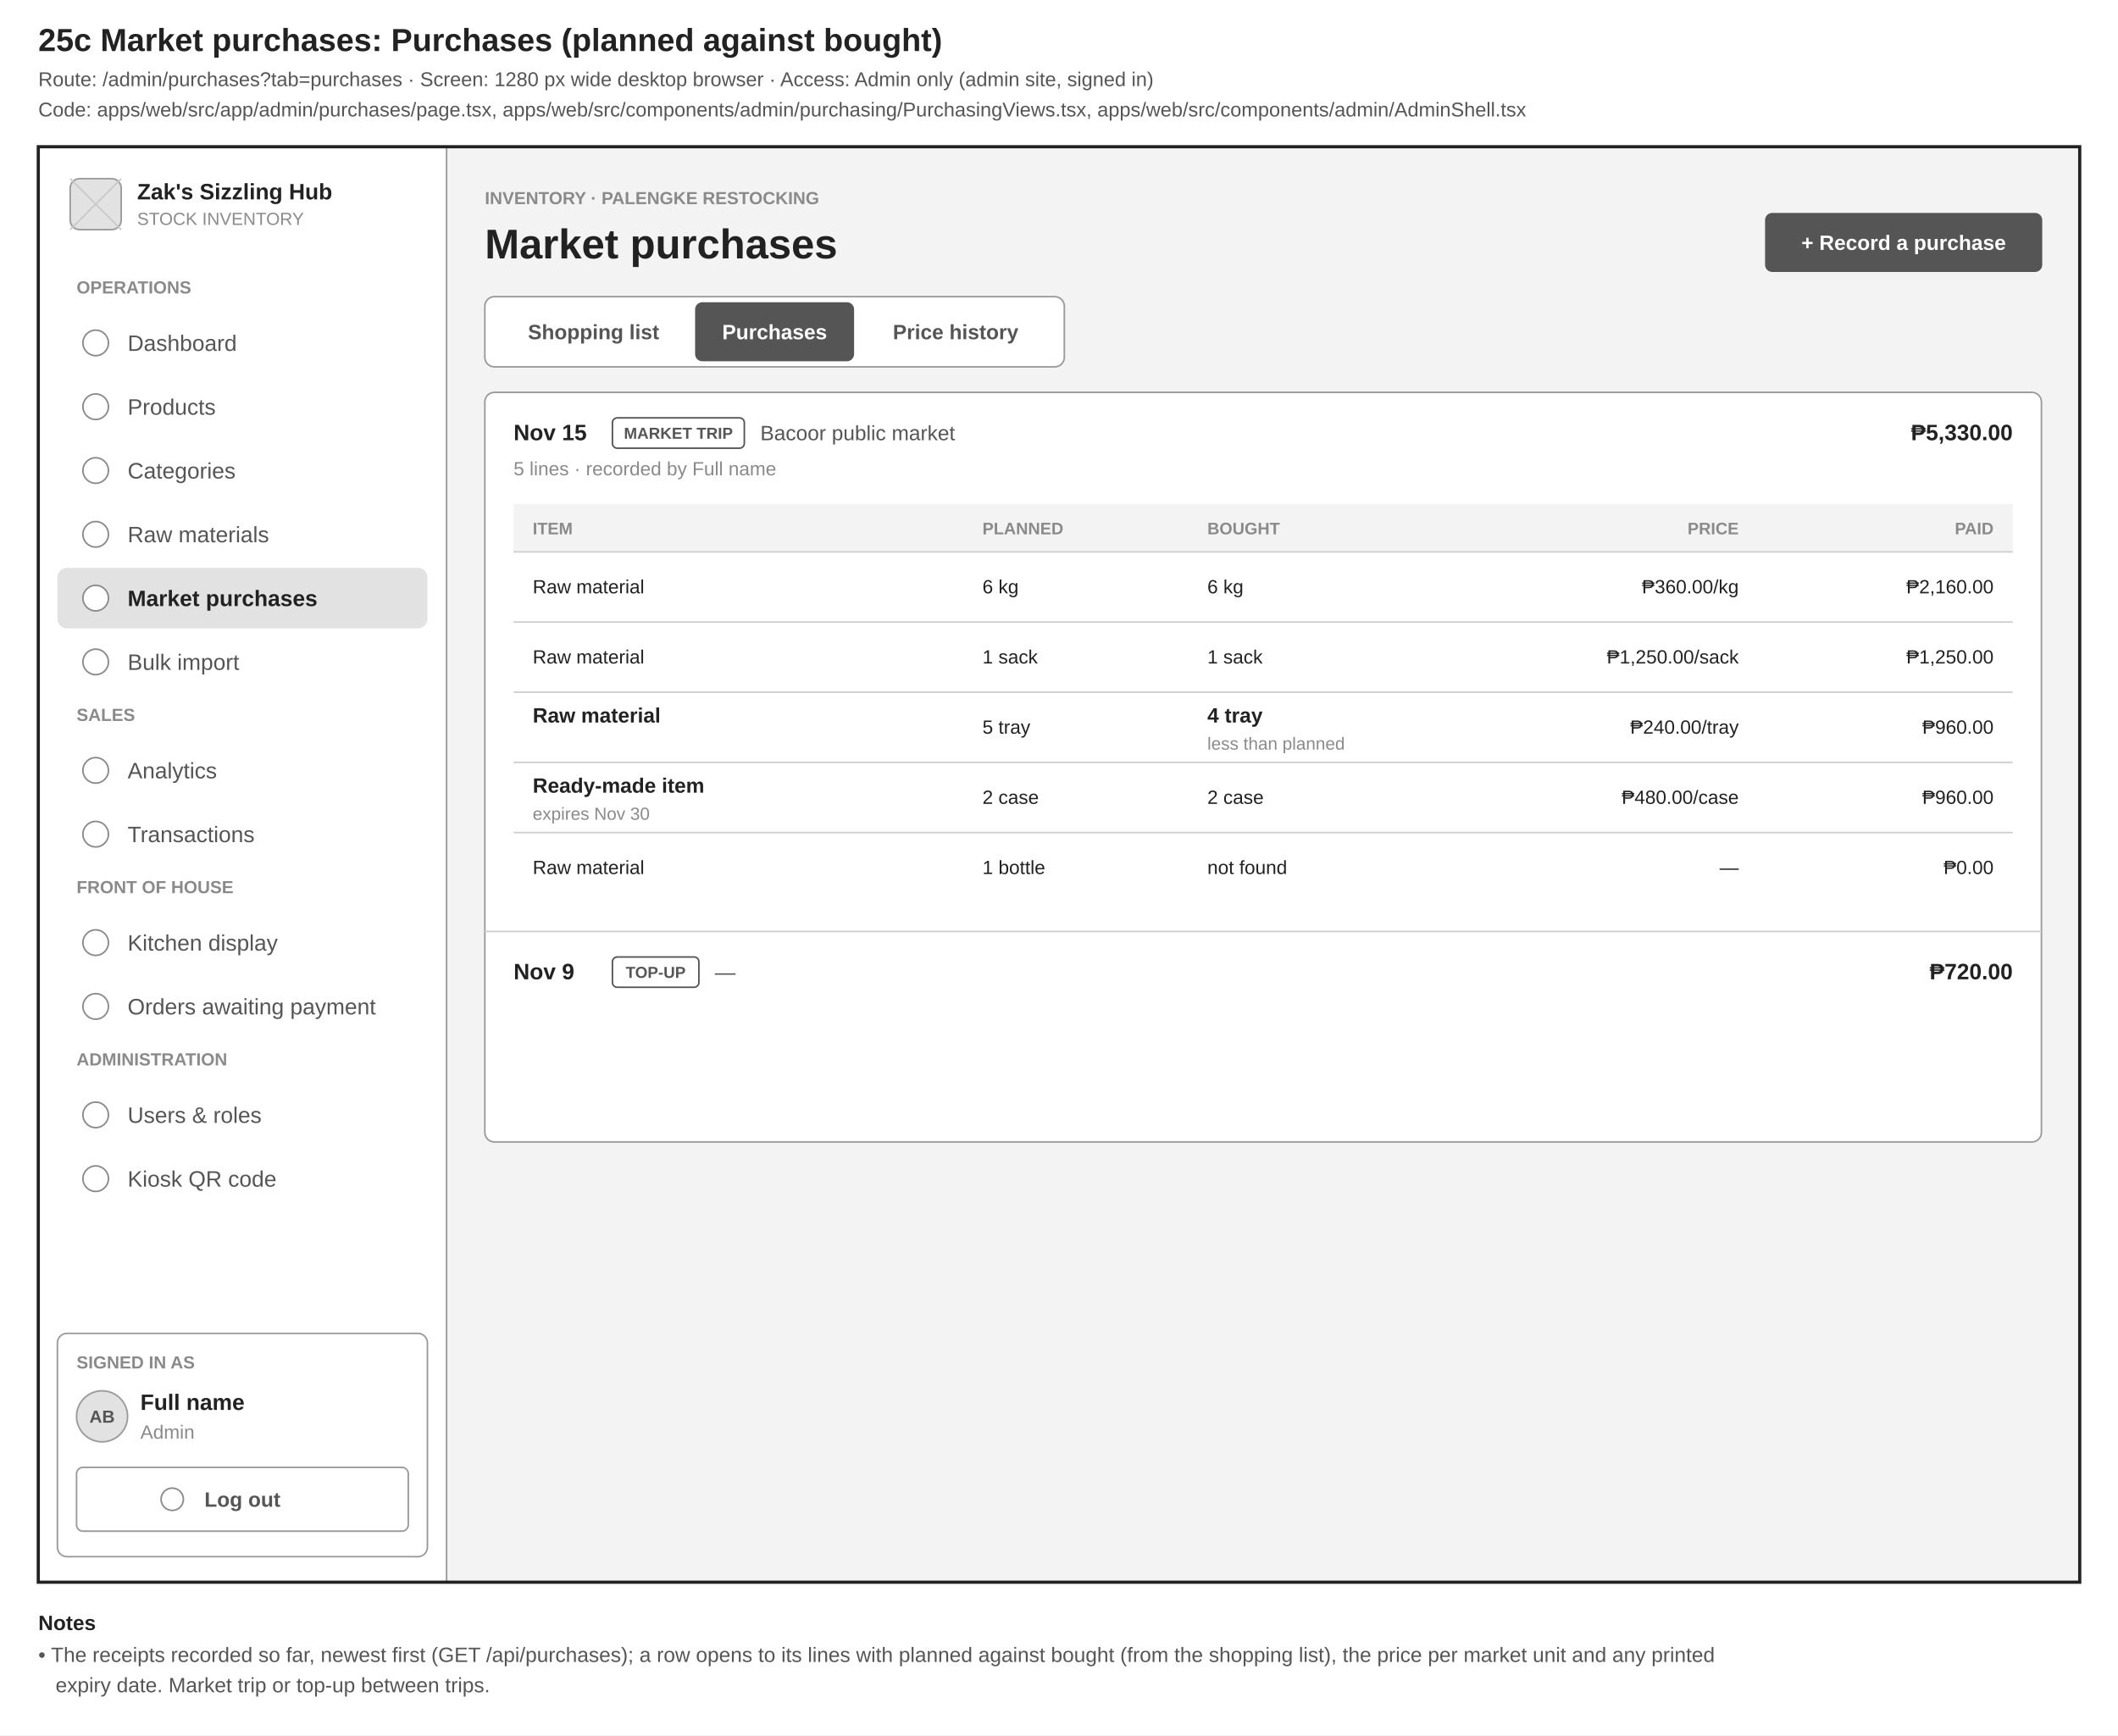
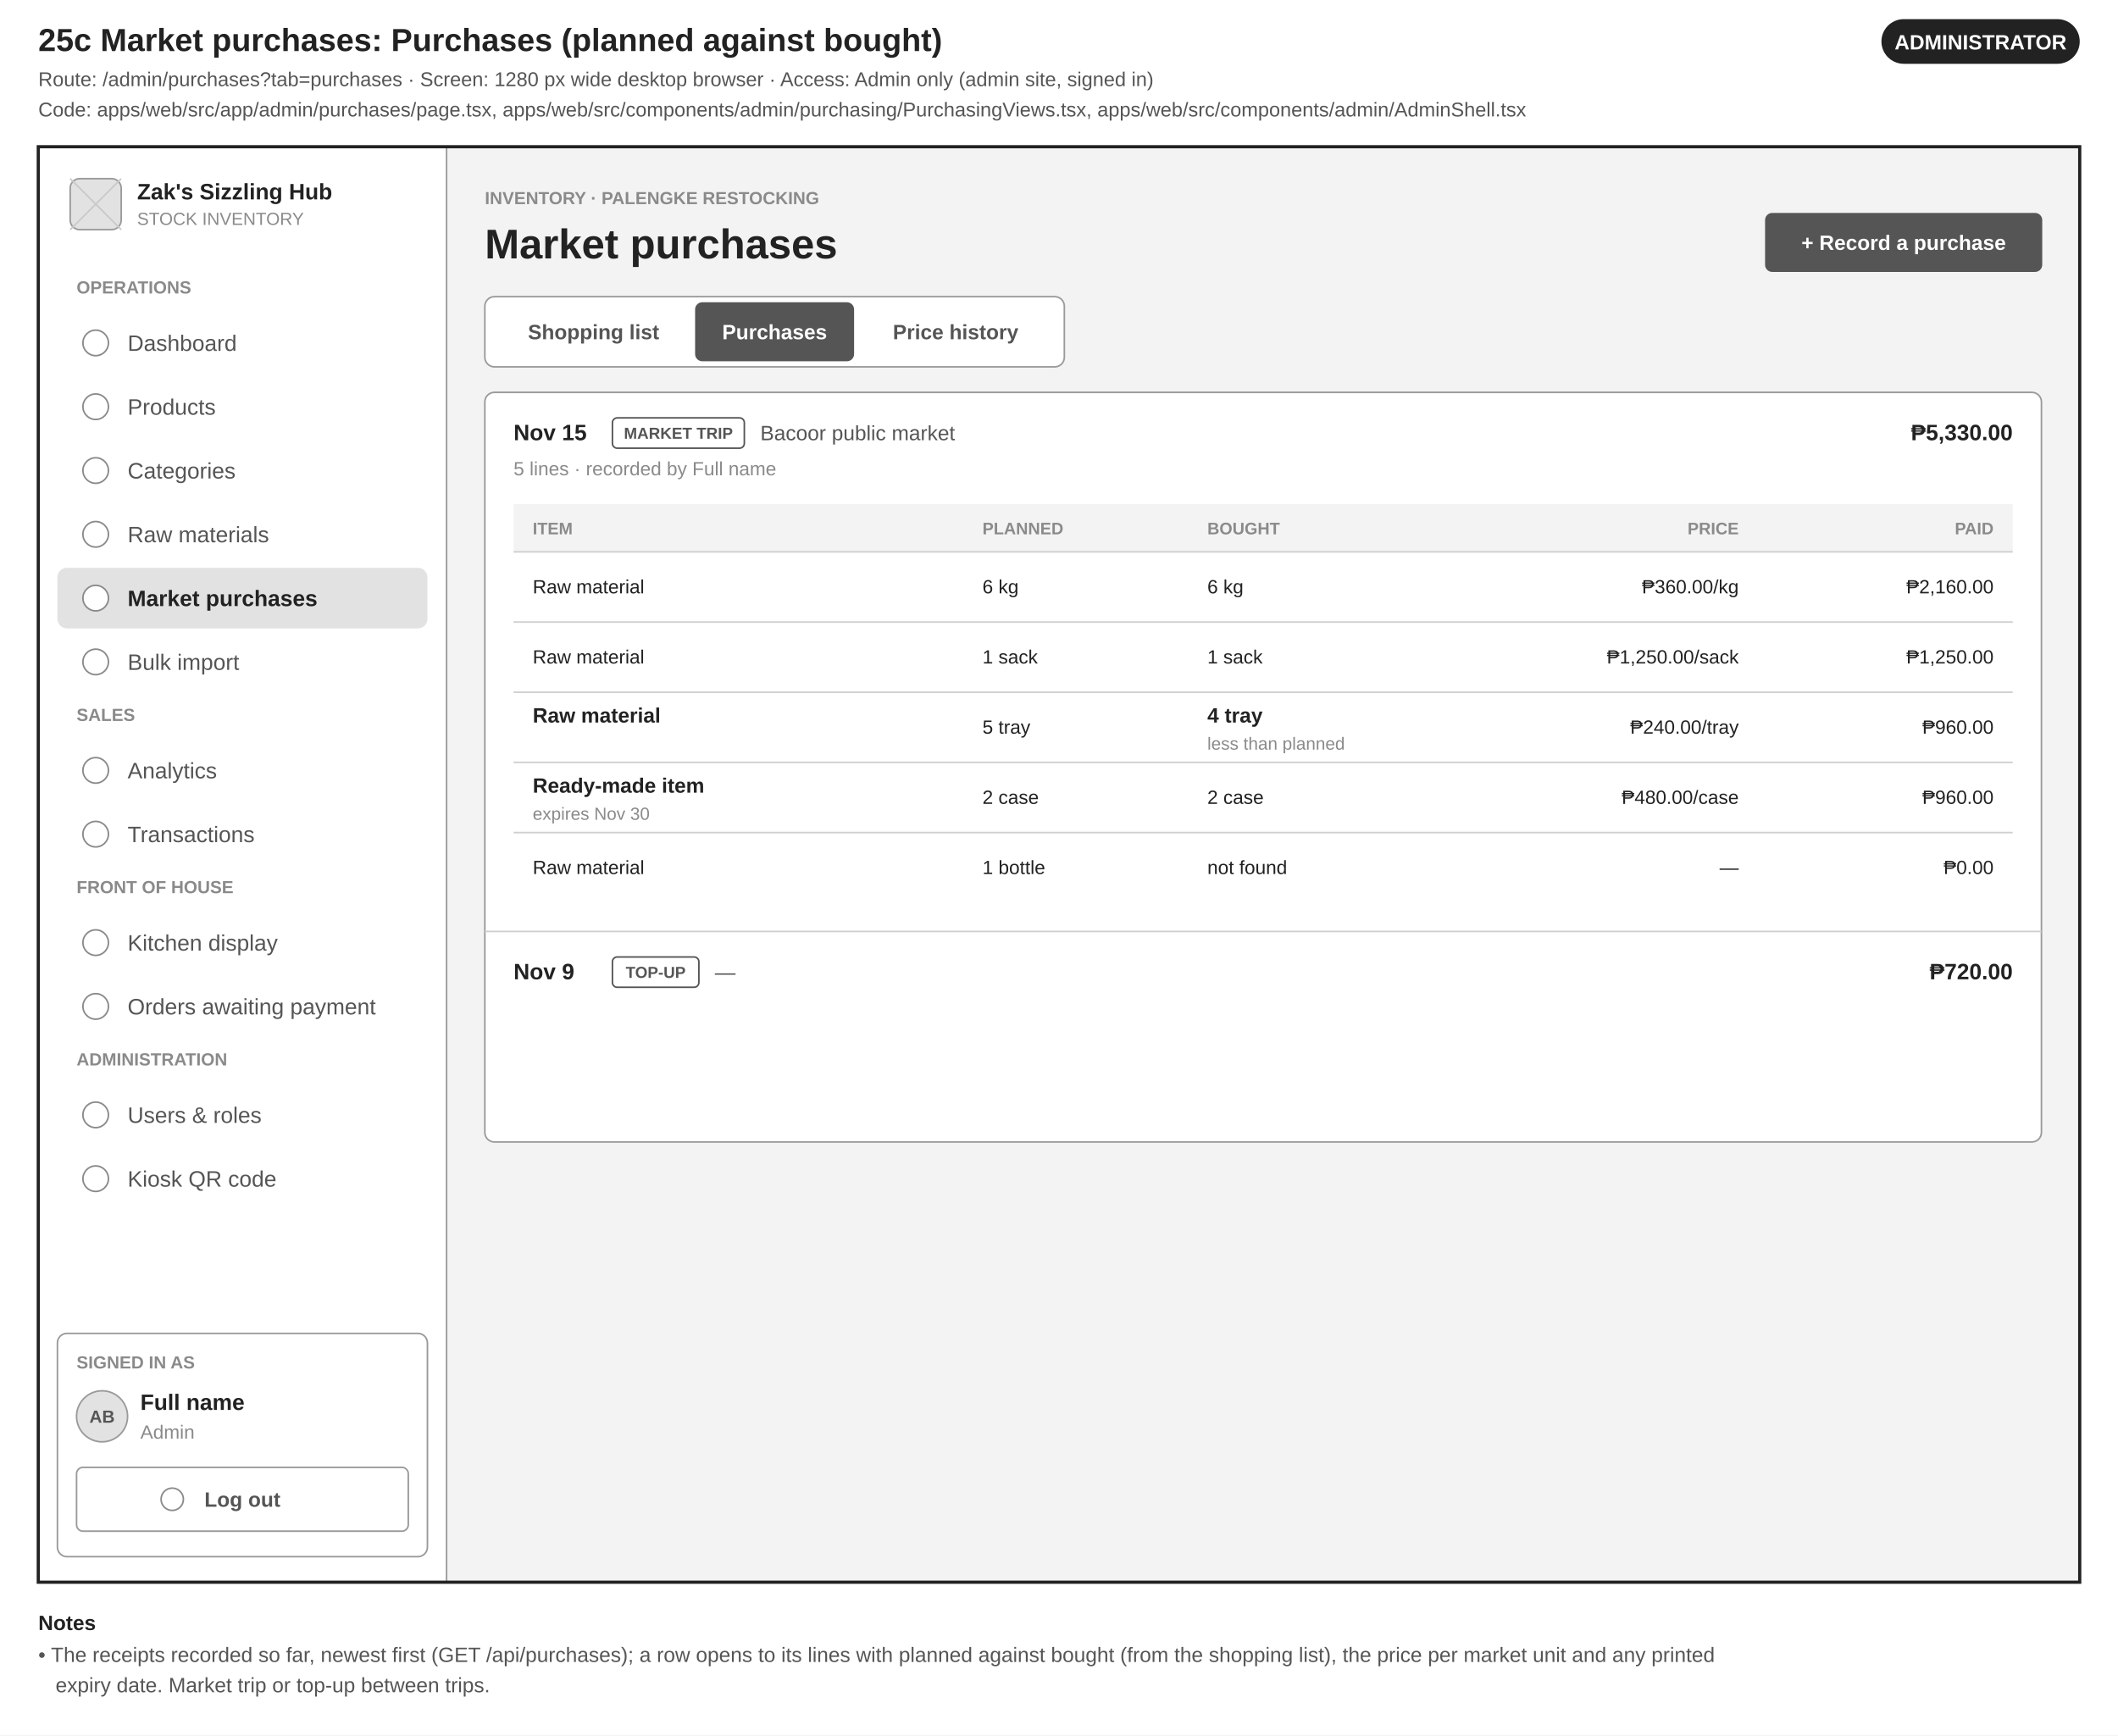
<svg xmlns="http://www.w3.org/2000/svg" width="1328" height="1088" viewBox="0 0 1328 1088">
  <rect x="0" y="0" width="1328" height="1088" fill="#ffffff" />
  <text x="24" y="32" font-family="Arial, Helvetica, sans-serif" font-size="20" font-weight="700" fill="#222222">25c  Market purchases: Purchases (planned against bought)</text>
  <text x="24" y="54" font-family="Arial, Helvetica, sans-serif" font-size="12.5" fill="#555555">Route: /admin/purchases?tab=purchases   ·   Screen: 1280 px wide desktop browser   ·   Access: Admin only (admin site, signed in)</text>
  <text x="24" y="73" font-family="Arial, Helvetica, sans-serif" font-size="12.5" fill="#555555">Code: apps/web/src/app/admin/purchases/page.tsx, apps/web/src/components/admin/purchasing/PurchasingViews.tsx, apps/web/src/components/admin/AdminShell.tsx</text>
+   <rect x="1179.67" y="12" width="124.33" height="28" rx="14" fill="#222222" />
+   <text x="1241.835" y="31" font-family="Arial, Helvetica, sans-serif" font-size="13" font-weight="700" fill="#ffffff" text-anchor="middle">ADMINISTRATOR</text>
  <text x="24" y="1022" font-family="Arial, Helvetica, sans-serif" font-size="13" font-weight="700" fill="#222222">Notes</text>
  <text x="24" y="1042" font-family="Arial, Helvetica, sans-serif" font-size="13" fill="#555555" xml:space="preserve">• The receipts recorded so far, newest first (GET /api/purchases); a row opens to its lines with planned against bought (from the shopping list), the price per market unit and any printed</text>
  <text x="24" y="1061" font-family="Arial, Helvetica, sans-serif" font-size="13" fill="#555555" xml:space="preserve">   expiry date. Market trip or top-up between trips.</text>
  <g transform="translate(24,92)">
    <clipPath id="frame">
      <rect x="0" y="0" width="1280" height="900" />
    </clipPath>
    <g clip-path="url(#frame)">
      <rect x="0" y="0" width="1280" height="900" fill="#ffffff" />
      <rect x="0" y="0" width="1280" height="900" rx="0" fill="#f3f3f3" stroke="none" />
      <rect x="0" y="0" width="256" height="900" rx="0" fill="#ffffff" stroke="none" />
      <line x1="256" y1="0" x2="256" y2="900" stroke="#9a9a9a" stroke-width="1" />
      <rect x="20" y="20" width="32" height="32" rx="6" fill="#e2e2e2" stroke="#9a9a9a" stroke-width="1" />
      <line x1="20" y1="20" x2="52" y2="52" stroke="#c9c9c9" stroke-width="1" />
      <line x1="52" y1="20" x2="20" y2="52" stroke="#c9c9c9" stroke-width="1" />
      <text x="62" y="33" font-family="Arial, Helvetica, sans-serif" font-size="14" font-weight="700" text-anchor="start" fill="#222222">Zak's Sizzling Hub</text>
      <text x="62" y="49" font-family="Arial, Helvetica, sans-serif" font-size="11" font-weight="400" text-anchor="start" fill="#8a8a8a">STOCK INVENTORY</text>
      <text x="24" y="92" font-family="Arial, Helvetica, sans-serif" font-size="11" font-weight="700" text-anchor="start" fill="#8a8a8a">OPERATIONS</text>
      <circle cx="36" cy="123" r="8" fill="#ffffff" stroke="#8a8a8a" stroke-width="1" />
      <text x="56" y="128" font-family="Arial, Helvetica, sans-serif" font-size="14" font-weight="400" text-anchor="start" fill="#555555">Dashboard</text>
      <circle cx="36" cy="163" r="8" fill="#ffffff" stroke="#8a8a8a" stroke-width="1" />
      <text x="56" y="168" font-family="Arial, Helvetica, sans-serif" font-size="14" font-weight="400" text-anchor="start" fill="#555555">Products</text>
      <circle cx="36" cy="203" r="8" fill="#ffffff" stroke="#8a8a8a" stroke-width="1" />
      <text x="56" y="208" font-family="Arial, Helvetica, sans-serif" font-size="14" font-weight="400" text-anchor="start" fill="#555555">Categories</text>
      <circle cx="36" cy="243" r="8" fill="#ffffff" stroke="#8a8a8a" stroke-width="1" />
      <text x="56" y="248" font-family="Arial, Helvetica, sans-serif" font-size="14" font-weight="400" text-anchor="start" fill="#555555">Raw materials</text>
      <rect x="12" y="264" width="232" height="38" rx="6" fill="#e2e2e2" stroke="none" />
      <circle cx="36" cy="283" r="8" fill="#ffffff" stroke="#8a8a8a" stroke-width="1" />
      <text x="56" y="288" font-family="Arial, Helvetica, sans-serif" font-size="14" font-weight="700" text-anchor="start" fill="#222222">Market purchases</text>
      <circle cx="36" cy="323" r="8" fill="#ffffff" stroke="#8a8a8a" stroke-width="1" />
      <text x="56" y="328" font-family="Arial, Helvetica, sans-serif" font-size="14" font-weight="400" text-anchor="start" fill="#555555">Bulk import</text>
      <text x="24" y="360" font-family="Arial, Helvetica, sans-serif" font-size="11" font-weight="700" text-anchor="start" fill="#8a8a8a">SALES</text>
      <circle cx="36" cy="391" r="8" fill="#ffffff" stroke="#8a8a8a" stroke-width="1" />
      <text x="56" y="396" font-family="Arial, Helvetica, sans-serif" font-size="14" font-weight="400" text-anchor="start" fill="#555555">Analytics</text>
      <circle cx="36" cy="431" r="8" fill="#ffffff" stroke="#8a8a8a" stroke-width="1" />
      <text x="56" y="436" font-family="Arial, Helvetica, sans-serif" font-size="14" font-weight="400" text-anchor="start" fill="#555555">Transactions</text>
      <text x="24" y="468" font-family="Arial, Helvetica, sans-serif" font-size="11" font-weight="700" text-anchor="start" fill="#8a8a8a">FRONT OF HOUSE</text>
      <circle cx="36" cy="499" r="8" fill="#ffffff" stroke="#8a8a8a" stroke-width="1" />
      <text x="56" y="504" font-family="Arial, Helvetica, sans-serif" font-size="14" font-weight="400" text-anchor="start" fill="#555555">Kitchen display</text>
      <circle cx="36" cy="539" r="8" fill="#ffffff" stroke="#8a8a8a" stroke-width="1" />
      <text x="56" y="544" font-family="Arial, Helvetica, sans-serif" font-size="14" font-weight="400" text-anchor="start" fill="#555555">Orders awaiting payment</text>
      <text x="24" y="576" font-family="Arial, Helvetica, sans-serif" font-size="11" font-weight="700" text-anchor="start" fill="#8a8a8a">ADMINISTRATION</text>
      <circle cx="36" cy="607" r="8" fill="#ffffff" stroke="#8a8a8a" stroke-width="1" />
      <text x="56" y="612" font-family="Arial, Helvetica, sans-serif" font-size="14" font-weight="400" text-anchor="start" fill="#555555">Users &amp; roles</text>
      <circle cx="36" cy="647" r="8" fill="#ffffff" stroke="#8a8a8a" stroke-width="1" />
      <text x="56" y="652" font-family="Arial, Helvetica, sans-serif" font-size="14" font-weight="400" text-anchor="start" fill="#555555">Kiosk QR code</text>
      <rect x="12" y="744" width="232" height="140" rx="6" fill="#ffffff" stroke="#9a9a9a" stroke-width="1" />
      <text x="24" y="766" font-family="Arial, Helvetica, sans-serif" font-size="11" font-weight="700" text-anchor="start" fill="#8a8a8a">SIGNED IN AS</text>
      <circle cx="40" cy="796" r="16" fill="#e2e2e2" stroke="#9a9a9a" stroke-width="1" />
      <text x="40" y="800" font-family="Arial, Helvetica, sans-serif" font-size="11" font-weight="700" text-anchor="middle" fill="#555555">AB</text>
      <text x="64" y="792" font-family="Arial, Helvetica, sans-serif" font-size="14" font-weight="700" text-anchor="start" fill="#222222">Full name</text>
      <text x="64" y="810" font-family="Arial, Helvetica, sans-serif" font-size="12" font-weight="400" text-anchor="start" fill="#8a8a8a">Admin</text>
      <rect x="24" y="828" width="208" height="40" rx="4" fill="#ffffff" stroke="#9a9a9a" stroke-width="1" />
      <text x="128.0" y="852.68" font-family="Arial, Helvetica, sans-serif" font-size="13" font-weight="700" text-anchor="middle" fill="#555555">Log out</text>
      <circle cx="84" cy="848" r="7" fill="#ffffff" stroke="#8a8a8a" stroke-width="1" />
      <text x="280" y="36" font-family="Arial, Helvetica, sans-serif" font-size="11" font-weight="700" text-anchor="start" fill="#8a8a8a">INVENTORY · PALENGKE RESTOCKING</text>
      <text x="280" y="70" font-family="Arial, Helvetica, sans-serif" font-size="26" font-weight="700" text-anchor="start" fill="#222222">Market purchases</text>
      <rect x="1083.21" y="42" width="172.79" height="36" rx="4" fill="#555555" stroke="#555555" stroke-width="1" />
      <text x="1169.605" y="64.68" font-family="Arial, Helvetica, sans-serif" font-size="13" font-weight="700" text-anchor="middle" fill="#ffffff">+ Record a purchase</text>
      <rect x="280" y="94" width="363.35" height="44" rx="6" fill="#ffffff" stroke="#9a9a9a" stroke-width="1" />
      <text x="348.165" y="120.68" font-family="Arial, Helvetica, sans-serif" font-size="13" font-weight="700" text-anchor="middle" fill="#555555">Shopping list</text>
      <rect x="412.33" y="98" width="98.69" height="36" rx="4" fill="#555555" stroke="#555555" stroke-width="1" />
      <text x="461.675" y="120.68" font-family="Arial, Helvetica, sans-serif" font-size="13" font-weight="700" text-anchor="middle" fill="#ffffff">Purchases</text>
      <text x="575.185" y="120.68" font-family="Arial, Helvetica, sans-serif" font-size="13" font-weight="700" text-anchor="middle" fill="#555555">Price history</text>
      <rect x="280" y="154" width="976" height="470" rx="6" fill="#ffffff" stroke="#9a9a9a" stroke-width="1" />
      <text x="298" y="184" font-family="Arial, Helvetica, sans-serif" font-size="14" font-weight="700" text-anchor="start" fill="#222222">Nov 15</text>
      <rect x="360" y="170" width="82.7" height="19" rx="3" fill="#ffffff" stroke="#555555" stroke-width="1" />
      <text x="401.35" y="183.1" font-family="Arial, Helvetica, sans-serif" font-size="10" font-weight="700" text-anchor="middle" fill="#555555">MARKET TRIP</text>
      <text x="452.7" y="184" font-family="Arial, Helvetica, sans-serif" font-size="13" font-weight="400" text-anchor="start" fill="#555555">Bacoor public market</text>
      <text x="1238" y="184" font-family="Arial, Helvetica, sans-serif" font-size="14" font-weight="700" text-anchor="end" fill="#222222">₱5,330.00</text>
      <text x="298" y="206" font-family="Arial, Helvetica, sans-serif" font-size="12" font-weight="400" text-anchor="start" fill="#8a8a8a">5 lines · recorded by Full name</text>
      <rect x="298" y="224" width="940" height="30" rx="0" fill="#f3f3f3" stroke="none" stroke-width="1" />
      <text x="310" y="243.0" font-family="Arial, Helvetica, sans-serif" font-size="10.5" font-weight="700" text-anchor="start" fill="#8a8a8a">ITEM</text>
      <text x="592.0" y="243.0" font-family="Arial, Helvetica, sans-serif" font-size="10.5" font-weight="700" text-anchor="start" fill="#8a8a8a">PLANNED</text>
      <text x="733.0" y="243.0" font-family="Arial, Helvetica, sans-serif" font-size="10.5" font-weight="700" text-anchor="start" fill="#8a8a8a">BOUGHT</text>
      <text x="1066.2" y="243.0" font-family="Arial, Helvetica, sans-serif" font-size="10.5" font-weight="700" text-anchor="end" fill="#8a8a8a">PRICE</text>
      <text x="1226.0" y="243.0" font-family="Arial, Helvetica, sans-serif" font-size="10.5" font-weight="700" text-anchor="end" fill="#8a8a8a">PAID</text>
      <line x1="298" y1="254" x2="1238" y2="254" stroke="#cfcfcf" stroke-width="1" />
      <text x="310" y="280.0" font-family="Arial, Helvetica, sans-serif" font-size="12" font-weight="400" text-anchor="start" fill="#222222">Raw material</text>
      <text x="592.0" y="280.0" font-family="Arial, Helvetica, sans-serif" font-size="12" font-weight="400" text-anchor="start" fill="#222222">6 kg</text>
      <text x="733.0" y="280.0" font-family="Arial, Helvetica, sans-serif" font-size="12" font-weight="400" text-anchor="start" fill="#222222">6 kg</text>
      <text x="1066.2" y="280.0" font-family="Arial, Helvetica, sans-serif" font-size="12" font-weight="400" text-anchor="end" fill="#222222">₱360.00/kg</text>
      <text x="1226.0" y="280.0" font-family="Arial, Helvetica, sans-serif" font-size="12" font-weight="400" text-anchor="end" fill="#222222">₱2,160.00</text>
      <line x1="298" y1="298" x2="1238" y2="298" stroke="#cfcfcf" stroke-width="1" />
      <text x="310" y="324.0" font-family="Arial, Helvetica, sans-serif" font-size="12" font-weight="400" text-anchor="start" fill="#222222">Raw material</text>
      <text x="592.0" y="324.0" font-family="Arial, Helvetica, sans-serif" font-size="12" font-weight="400" text-anchor="start" fill="#222222">1 sack</text>
      <text x="733.0" y="324.0" font-family="Arial, Helvetica, sans-serif" font-size="12" font-weight="400" text-anchor="start" fill="#222222">1 sack</text>
      <text x="1066.2" y="324.0" font-family="Arial, Helvetica, sans-serif" font-size="12" font-weight="400" text-anchor="end" fill="#222222">₱1,250.00/sack</text>
      <text x="1226.0" y="324.0" font-family="Arial, Helvetica, sans-serif" font-size="12" font-weight="400" text-anchor="end" fill="#222222">₱1,250.00</text>
      <line x1="298" y1="342" x2="1238" y2="342" stroke="#cfcfcf" stroke-width="1" />
      <text x="310" y="361.0" font-family="Arial, Helvetica, sans-serif" font-size="13" font-weight="700" text-anchor="start" fill="#222222">Raw material</text>
      <text x="310" y="378.0" font-family="Arial, Helvetica, sans-serif" font-size="11" font-weight="400" text-anchor="start" fill="#8a8a8a" />
      <text x="592.0" y="368.0" font-family="Arial, Helvetica, sans-serif" font-size="12" font-weight="400" text-anchor="start" fill="#222222">5 tray</text>
      <text x="733.0" y="361.0" font-family="Arial, Helvetica, sans-serif" font-size="13" font-weight="700" text-anchor="start" fill="#222222">4 tray</text>
      <text x="733.0" y="378.0" font-family="Arial, Helvetica, sans-serif" font-size="11" font-weight="400" text-anchor="start" fill="#8a8a8a">less than planned</text>
      <text x="1066.2" y="368.0" font-family="Arial, Helvetica, sans-serif" font-size="12" font-weight="400" text-anchor="end" fill="#222222">₱240.00/tray</text>
      <text x="1226.0" y="368.0" font-family="Arial, Helvetica, sans-serif" font-size="12" font-weight="400" text-anchor="end" fill="#222222">₱960.00</text>
      <line x1="298" y1="386" x2="1238" y2="386" stroke="#cfcfcf" stroke-width="1" />
      <text x="310" y="405.0" font-family="Arial, Helvetica, sans-serif" font-size="13" font-weight="700" text-anchor="start" fill="#222222">Ready-made item</text>
      <text x="310" y="422.0" font-family="Arial, Helvetica, sans-serif" font-size="11" font-weight="400" text-anchor="start" fill="#8a8a8a">expires Nov 30</text>
      <text x="592.0" y="412.0" font-family="Arial, Helvetica, sans-serif" font-size="12" font-weight="400" text-anchor="start" fill="#222222">2 case</text>
      <text x="733.0" y="412.0" font-family="Arial, Helvetica, sans-serif" font-size="12" font-weight="400" text-anchor="start" fill="#222222">2 case</text>
      <text x="1066.2" y="412.0" font-family="Arial, Helvetica, sans-serif" font-size="12" font-weight="400" text-anchor="end" fill="#222222">₱480.00/case</text>
      <text x="1226.0" y="412.0" font-family="Arial, Helvetica, sans-serif" font-size="12" font-weight="400" text-anchor="end" fill="#222222">₱960.00</text>
      <line x1="298" y1="430" x2="1238" y2="430" stroke="#cfcfcf" stroke-width="1" />
      <text x="310" y="456.0" font-family="Arial, Helvetica, sans-serif" font-size="12" font-weight="400" text-anchor="start" fill="#222222">Raw material</text>
      <text x="592.0" y="456.0" font-family="Arial, Helvetica, sans-serif" font-size="12" font-weight="400" text-anchor="start" fill="#222222">1 bottle</text>
      <text x="733.0" y="456.0" font-family="Arial, Helvetica, sans-serif" font-size="12" font-weight="400" text-anchor="start" fill="#222222">not found</text>
      <text x="1066.2" y="456.0" font-family="Arial, Helvetica, sans-serif" font-size="12" font-weight="400" text-anchor="end" fill="#222222">—</text>
      <text x="1226.0" y="456.0" font-family="Arial, Helvetica, sans-serif" font-size="12" font-weight="400" text-anchor="end" fill="#222222">₱0.00</text>
      <line x1="280" y1="492" x2="1256" y2="492" stroke="#cfcfcf" stroke-width="1" />
      <text x="298" y="522" font-family="Arial, Helvetica, sans-serif" font-size="14" font-weight="700" text-anchor="start" fill="#222222">Nov 9</text>
      <rect x="360" y="508" width="54.2" height="19" rx="3" fill="#ffffff" stroke="#555555" stroke-width="1" />
      <text x="387.1" y="521.1" font-family="Arial, Helvetica, sans-serif" font-size="10" font-weight="700" text-anchor="middle" fill="#555555">TOP-UP</text>
      <text x="424.2" y="522" font-family="Arial, Helvetica, sans-serif" font-size="13" font-weight="400" text-anchor="start" fill="#555555">—</text>
      <text x="1238" y="522" font-family="Arial, Helvetica, sans-serif" font-size="14" font-weight="700" text-anchor="end" fill="#222222">₱720.00</text>
    </g>
    <rect x="0" y="0" width="1280" height="900" fill="none" stroke="#222222" stroke-width="2" />
  </g>
</svg>
